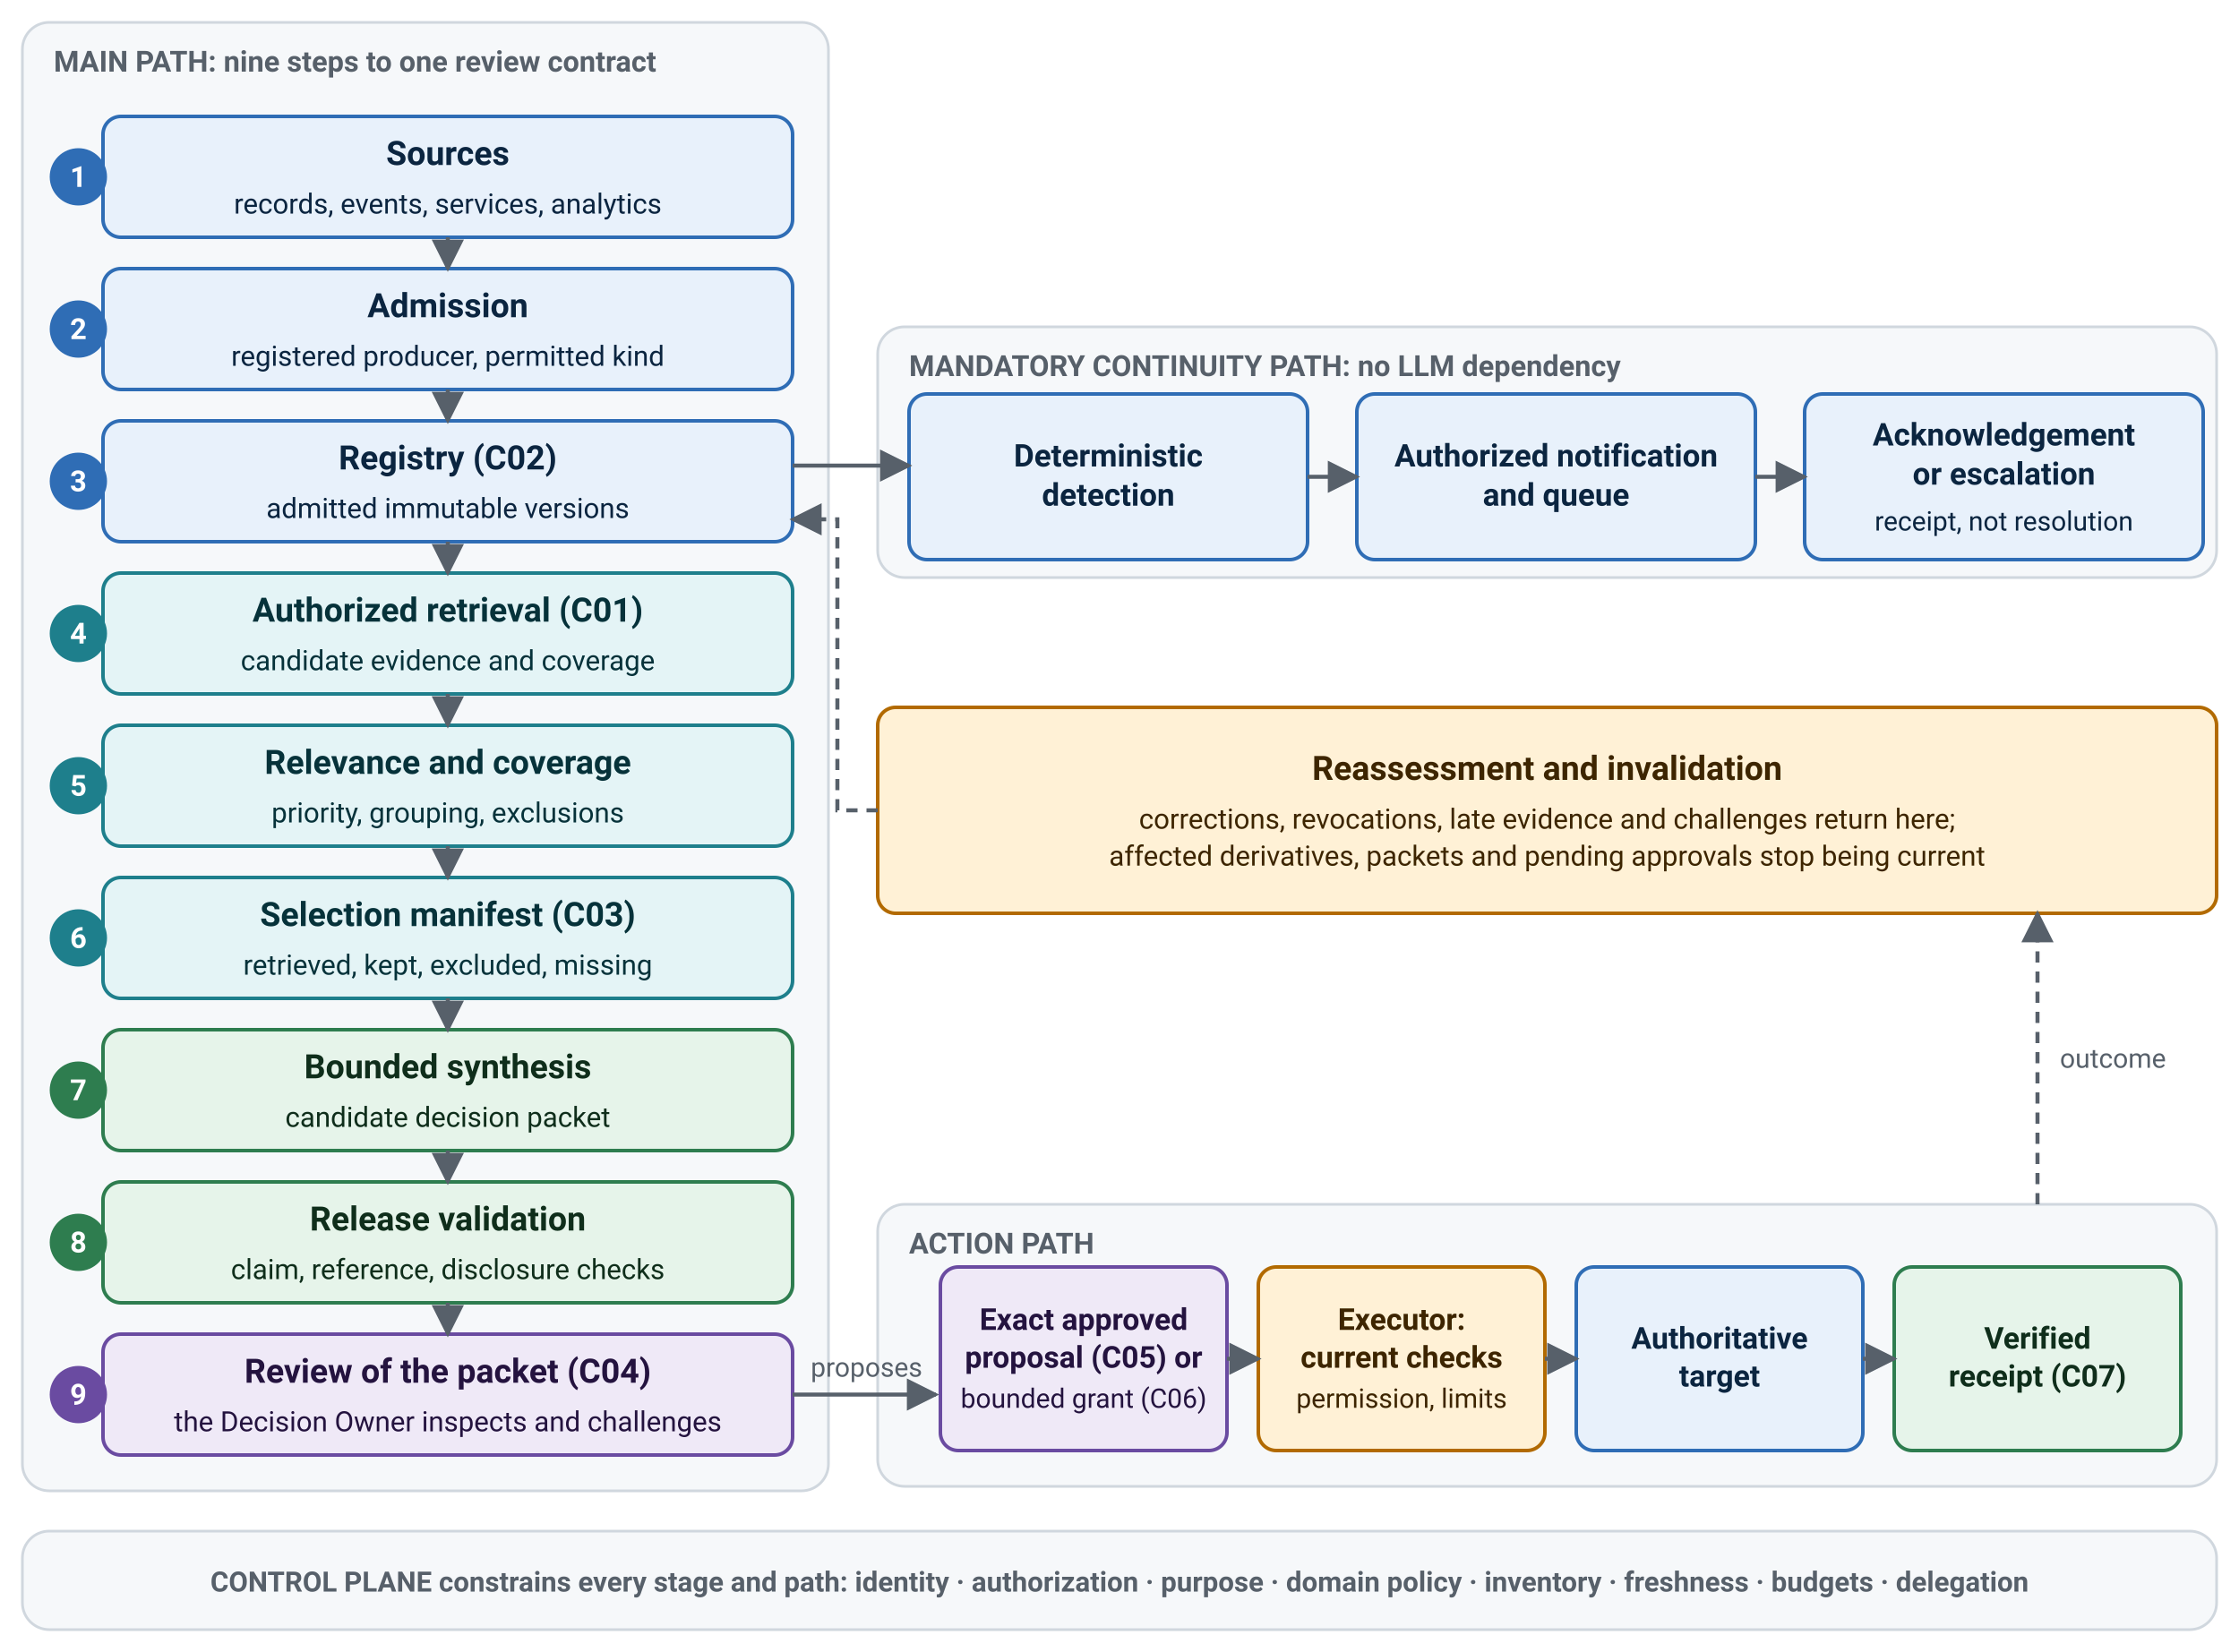
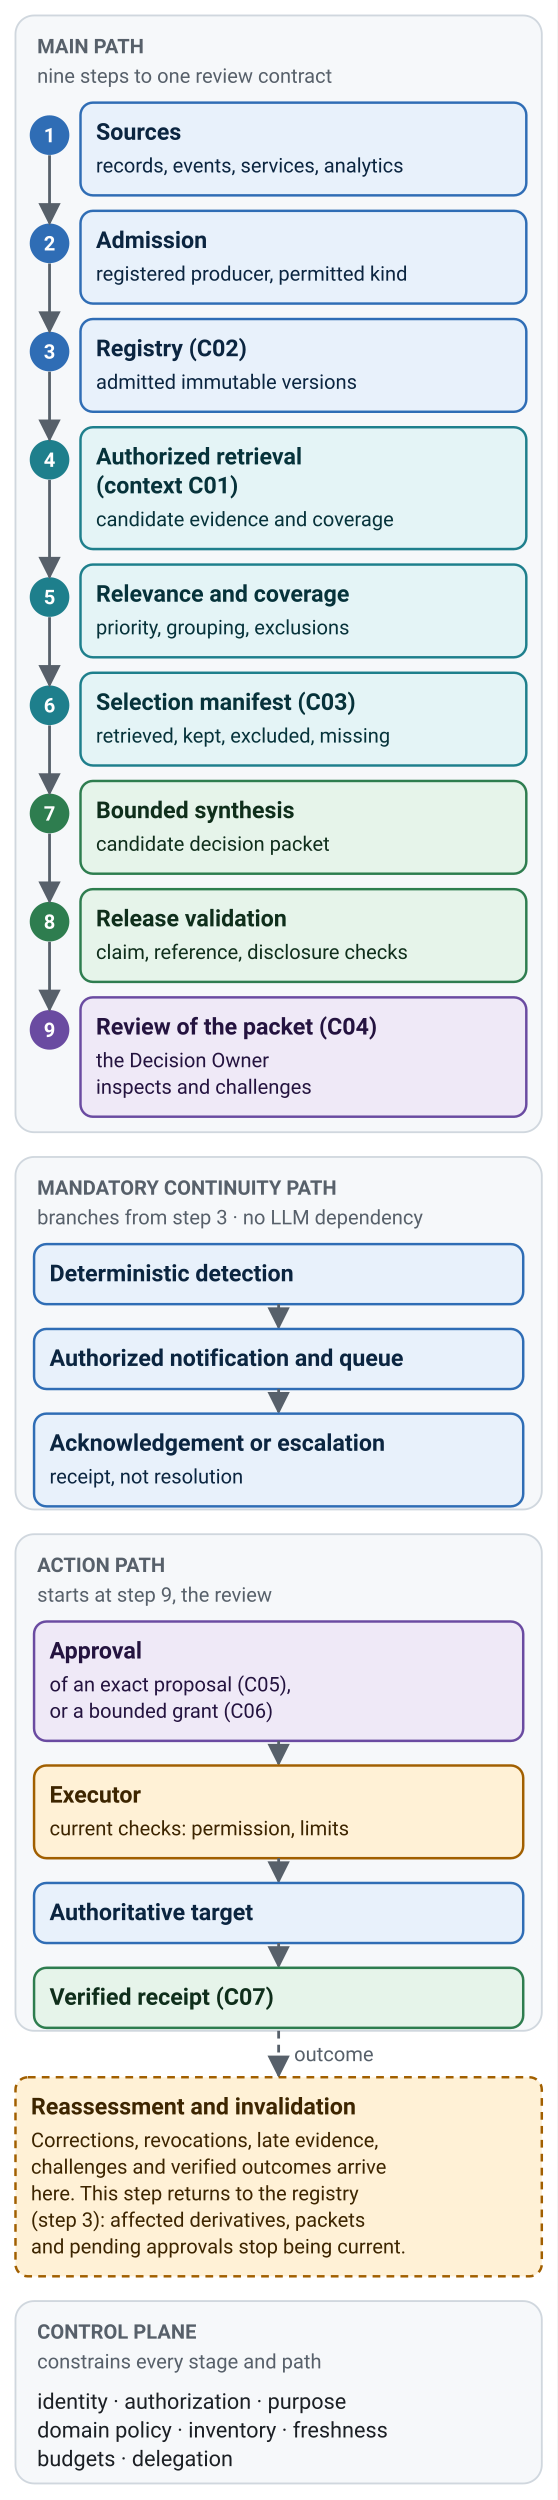
- <svg xmlns="http://www.w3.org/2000/svg" viewBox="0 0 1000 738" width="1000" height="738" role="img" aria-labelledby="t d" font-family="-apple-system, 'Segoe UI', Roboto, Helvetica, Arial, sans-serif">
+ <svg xmlns="http://www.w3.org/2000/svg" viewBox="0 0 360 1615" width="360" height="1615" role="img" aria-labelledby="t d" font-family="-apple-system, 'Segoe UI', Roboto, Helvetica, Arial, sans-serif">
  <defs>
    <marker id="arr" viewBox="0 0 10 10" refX="9" refY="5" markerWidth="8" markerHeight="8" orient="auto-start-reverse">
      <path d="M0 0 L10 5 L0 10 z" fill="#57606a" />
    </marker>
+     <marker id="arrs" viewBox="0 0 10 10" refX="9" refY="5" markerWidth="5.5" markerHeight="5.5" orient="auto-start-reverse">
+       <path d="M0 0 L10 5 L0 10 z" fill="#57606a" />
+     </marker>
  </defs>
-   <rect width="1000" height="738" fill="#ffffff" />
-   <rect x="10.0" y="10.0" width="360.0" height="656.0" rx="12" fill="#f6f8fa" stroke="#d0d7de" stroke-width="1.2" />
-   <text x="24.0" y="32.0" font-size="13" text-anchor="start" font-weight="700" fill="#57606a">MAIN PATH: nine steps to one review contract</text>
-   <rect x="46.0" y="52.0" width="308.0" height="54.0" rx="8" fill="#E8F1FB" stroke="#2F6DB5" stroke-width="1.6" />
-   <text x="200.0" y="73.7" font-size="15" text-anchor="middle" font-weight="700" fill="#0B2540">Sources</text>
-   <text x="200.0" y="95.4" font-size="12.5" text-anchor="middle" fill="#0B2540">records, events, services, analytics</text>
-   <circle cx="35.0" cy="79.0" r="12" fill="#2F6DB5" stroke="#2F6DB5" stroke-width="1.6" />
-   <text x="35.0" y="83.5" font-size="13" font-weight="700" text-anchor="middle" fill="#ffffff">1</text>
-   <rect x="46.0" y="120.0" width="308.0" height="54.0" rx="8" fill="#E8F1FB" stroke="#2F6DB5" stroke-width="1.6" />
-   <text x="200.0" y="141.7" font-size="15" text-anchor="middle" font-weight="700" fill="#0B2540">Admission</text>
-   <text x="200.0" y="163.4" font-size="12.5" text-anchor="middle" fill="#0B2540">registered producer, permitted kind</text>
-   <circle cx="35.0" cy="147.0" r="12" fill="#2F6DB5" stroke="#2F6DB5" stroke-width="1.6" />
-   <text x="35.0" y="151.5" font-size="13" font-weight="700" text-anchor="middle" fill="#ffffff">2</text>
-   <path d="M200.0 106.0 L200.0 120.0" fill="none" stroke="#57606a" stroke-width="1.8" marker-end="url(#arr)" />
-   <rect x="46.0" y="188.0" width="308.0" height="54.0" rx="8" fill="#E8F1FB" stroke="#2F6DB5" stroke-width="1.6" />
-   <text x="200.0" y="209.7" font-size="15" text-anchor="middle" font-weight="700" fill="#0B2540">Registry (C02)</text>
-   <text x="200.0" y="231.4" font-size="12.5" text-anchor="middle" fill="#0B2540">admitted immutable versions</text>
-   <circle cx="35.0" cy="215.0" r="12" fill="#2F6DB5" stroke="#2F6DB5" stroke-width="1.6" />
-   <text x="35.0" y="219.5" font-size="13" font-weight="700" text-anchor="middle" fill="#ffffff">3</text>
-   <path d="M200.0 174.0 L200.0 188.0" fill="none" stroke="#57606a" stroke-width="1.8" marker-end="url(#arr)" />
-   <rect x="46.0" y="256.0" width="308.0" height="54.0" rx="8" fill="#E4F4F6" stroke="#1E7F8C" stroke-width="1.6" />
-   <text x="200.0" y="277.7" font-size="15" text-anchor="middle" font-weight="700" fill="#06323A">Authorized retrieval (C01)</text>
-   <text x="200.0" y="299.4" font-size="12.5" text-anchor="middle" fill="#06323A">candidate evidence and coverage</text>
-   <circle cx="35.0" cy="283.0" r="12" fill="#1E7F8C" stroke="#1E7F8C" stroke-width="1.6" />
-   <text x="35.0" y="287.5" font-size="13" font-weight="700" text-anchor="middle" fill="#ffffff">4</text>
-   <path d="M200.0 242.0 L200.0 256.0" fill="none" stroke="#57606a" stroke-width="1.8" marker-end="url(#arr)" />
-   <rect x="46.0" y="324.0" width="308.0" height="54.0" rx="8" fill="#E4F4F6" stroke="#1E7F8C" stroke-width="1.6" />
-   <text x="200.0" y="345.7" font-size="15" text-anchor="middle" font-weight="700" fill="#06323A">Relevance and coverage</text>
-   <text x="200.0" y="367.4" font-size="12.5" text-anchor="middle" fill="#06323A">priority, grouping, exclusions</text>
-   <circle cx="35.0" cy="351.0" r="12" fill="#1E7F8C" stroke="#1E7F8C" stroke-width="1.6" />
-   <text x="35.0" y="355.5" font-size="13" font-weight="700" text-anchor="middle" fill="#ffffff">5</text>
-   <path d="M200.0 310.0 L200.0 324.0" fill="none" stroke="#57606a" stroke-width="1.8" marker-end="url(#arr)" />
-   <rect x="46.0" y="392.0" width="308.0" height="54.0" rx="8" fill="#E4F4F6" stroke="#1E7F8C" stroke-width="1.6" />
-   <text x="200.0" y="413.7" font-size="15" text-anchor="middle" font-weight="700" fill="#06323A">Selection manifest (C03)</text>
-   <text x="200.0" y="435.4" font-size="12.5" text-anchor="middle" fill="#06323A">retrieved, kept, excluded, missing</text>
-   <circle cx="35.0" cy="419.0" r="12" fill="#1E7F8C" stroke="#1E7F8C" stroke-width="1.6" />
-   <text x="35.0" y="423.5" font-size="13" font-weight="700" text-anchor="middle" fill="#ffffff">6</text>
-   <path d="M200.0 378.0 L200.0 392.0" fill="none" stroke="#57606a" stroke-width="1.8" marker-end="url(#arr)" />
-   <rect x="46.0" y="460.0" width="308.0" height="54.0" rx="8" fill="#E6F4EA" stroke="#2E7D4F" stroke-width="1.6" />
-   <text x="200.0" y="481.7" font-size="15" text-anchor="middle" font-weight="700" fill="#0F2E1B">Bounded synthesis</text>
-   <text x="200.0" y="503.4" font-size="12.5" text-anchor="middle" fill="#0F2E1B">candidate decision packet</text>
-   <circle cx="35.0" cy="487.0" r="12" fill="#2E7D4F" stroke="#2E7D4F" stroke-width="1.6" />
-   <text x="35.0" y="491.5" font-size="13" font-weight="700" text-anchor="middle" fill="#ffffff">7</text>
-   <path d="M200.0 446.0 L200.0 460.0" fill="none" stroke="#57606a" stroke-width="1.8" marker-end="url(#arr)" />
-   <rect x="46.0" y="528.0" width="308.0" height="54.0" rx="8" fill="#E6F4EA" stroke="#2E7D4F" stroke-width="1.6" />
-   <text x="200.0" y="549.7" font-size="15" text-anchor="middle" font-weight="700" fill="#0F2E1B">Release validation</text>
-   <text x="200.0" y="571.4" font-size="12.5" text-anchor="middle" fill="#0F2E1B">claim, reference, disclosure checks</text>
-   <circle cx="35.0" cy="555.0" r="12" fill="#2E7D4F" stroke="#2E7D4F" stroke-width="1.6" />
-   <text x="35.0" y="559.5" font-size="13" font-weight="700" text-anchor="middle" fill="#ffffff">8</text>
-   <path d="M200.0 514.0 L200.0 528.0" fill="none" stroke="#57606a" stroke-width="1.8" marker-end="url(#arr)" />
-   <rect x="46.0" y="596.0" width="308.0" height="54.0" rx="8" fill="#EFE9F7" stroke="#6A4BA1" stroke-width="1.6" />
-   <text x="200.0" y="617.7" font-size="15" text-anchor="middle" font-weight="700" fill="#24133F">Review of the packet (C04)</text>
-   <text x="200.0" y="639.4" font-size="12.5" text-anchor="middle" fill="#24133F">the Decision Owner inspects and challenges</text>
-   <circle cx="35.0" cy="623.0" r="12" fill="#6A4BA1" stroke="#6A4BA1" stroke-width="1.6" />
-   <text x="35.0" y="627.5" font-size="13" font-weight="700" text-anchor="middle" fill="#ffffff">9</text>
-   <path d="M200.0 582.0 L200.0 596.0" fill="none" stroke="#57606a" stroke-width="1.8" marker-end="url(#arr)" />
-   <rect x="392.0" y="146.0" width="598.0" height="112.0" rx="12" fill="#f6f8fa" stroke="#d0d7de" stroke-width="1.2" />
-   <text x="406.0" y="168.0" font-size="13" text-anchor="start" font-weight="700" fill="#57606a">MANDATORY CONTINUITY PATH: no LLM dependency</text>
-   <rect x="406.0" y="176.0" width="178.0" height="74.0" rx="8" fill="#E8F1FB" stroke="#2F6DB5" stroke-width="1.6" />
-   <text x="495.0" y="208.4" font-size="14" text-anchor="middle" font-weight="700" fill="#0B2540">Deterministic</text>
-   <text x="495.0" y="225.9" font-size="14" text-anchor="middle" font-weight="700" fill="#0B2540">detection</text>
-   <rect x="606.0" y="176.0" width="178.0" height="74.0" rx="8" fill="#E8F1FB" stroke="#2F6DB5" stroke-width="1.6" />
-   <text x="695.0" y="208.4" font-size="14" text-anchor="middle" font-weight="700" fill="#0B2540">Authorized notification</text>
-   <text x="695.0" y="225.9" font-size="14" text-anchor="middle" font-weight="700" fill="#0B2540">and queue</text>
-   <rect x="806.0" y="176.0" width="178.0" height="74.0" rx="8" fill="#E8F1FB" stroke="#2F6DB5" stroke-width="1.6" />
-   <text x="895.0" y="199.0" font-size="14" text-anchor="middle" font-weight="700" fill="#0B2540">Acknowledgement</text>
-   <text x="895.0" y="216.5" font-size="14" text-anchor="middle" font-weight="700" fill="#0B2540">or escalation</text>
-   <text x="895.0" y="237.0" font-size="12" text-anchor="middle" fill="#0B2540">receipt, not resolution</text>
-   <path d="M584.0 213.0 L606.0 213.0" fill="none" stroke="#57606a" stroke-width="1.8" marker-end="url(#arr)" />
-   <path d="M784.0 213.0 L806.0 213.0" fill="none" stroke="#57606a" stroke-width="1.8" marker-end="url(#arr)" />
-   <path d="M354.0 208.0 L406.0 208.0" fill="none" stroke="#57606a" stroke-width="1.8" marker-end="url(#arr)" />
-   <rect x="392.0" y="316.0" width="598.0" height="92.0" rx="8" fill="#FFF1D6" stroke="#B26A00" stroke-width="1.6" />
-   <text x="691.0" y="348.4" font-size="15" text-anchor="middle" font-weight="700" fill="#3D2500">Reassessment and invalidation</text>
-   <text x="691.0" y="370.2" font-size="12.5" text-anchor="middle" fill="#3D2500">corrections, revocations, late evidence and challenges return here;</text>
-   <text x="691.0" y="386.7" font-size="12.5" text-anchor="middle" fill="#3D2500">affected derivatives, packets and pending approvals stop being current</text>
-   <path d="M392.0 362.0 L374.0 362.0 L374.0 232.0 L354.0 232.0" fill="none" stroke="#57606a" stroke-width="1.8" stroke-dasharray="5 4" marker-end="url(#arr)" />
-   <rect x="392.0" y="538.0" width="598.0" height="126.0" rx="12" fill="#f6f8fa" stroke="#d0d7de" stroke-width="1.2" />
-   <text x="406.0" y="560.0" font-size="13" text-anchor="start" font-weight="700" fill="#57606a">ACTION PATH</text>
-   <rect x="420.0" y="566.0" width="128.0" height="82.0" rx="8" fill="#EFE9F7" stroke="#6A4BA1" stroke-width="1.6" />
-   <text x="484.0" y="594.1" font-size="13.5" text-anchor="middle" font-weight="700" fill="#24133F">Exact approved</text>
-   <text x="484.0" y="611.0" font-size="13.5" text-anchor="middle" font-weight="700" fill="#24133F">proposal (C05) or</text>
-   <text x="484.0" y="628.9" font-size="12" text-anchor="middle" fill="#24133F">bounded grant (C06)</text>
-   <rect x="562.0" y="566.0" width="128.0" height="82.0" rx="8" fill="#FFF1D6" stroke="#B26A00" stroke-width="1.6" />
-   <text x="626.0" y="594.1" font-size="13.5" text-anchor="middle" font-weight="700" fill="#3D2500">Executor:</text>
-   <text x="626.0" y="611.0" font-size="13.5" text-anchor="middle" font-weight="700" fill="#3D2500">current checks</text>
-   <text x="626.0" y="628.9" font-size="12" text-anchor="middle" fill="#3D2500">permission, limits</text>
-   <rect x="704.0" y="566.0" width="128.0" height="82.0" rx="8" fill="#E8F1FB" stroke="#2F6DB5" stroke-width="1.6" />
-   <text x="768.0" y="602.5" font-size="13.5" text-anchor="middle" font-weight="700" fill="#0B2540">Authoritative</text>
-   <text x="768.0" y="619.4" font-size="13.5" text-anchor="middle" font-weight="700" fill="#0B2540">target</text>
-   <rect x="846.0" y="566.0" width="128.0" height="82.0" rx="8" fill="#E6F4EA" stroke="#2E7D4F" stroke-width="1.6" />
-   <text x="910.0" y="602.5" font-size="13.5" text-anchor="middle" font-weight="700" fill="#0F2E1B">Verified</text>
-   <text x="910.0" y="619.4" font-size="13.5" text-anchor="middle" font-weight="700" fill="#0F2E1B">receipt (C07)</text>
-   <path d="M548.0 607.0 L562.0 607.0" fill="none" stroke="#57606a" stroke-width="1.8" marker-end="url(#arr)" />
-   <path d="M690.0 607.0 L704.0 607.0" fill="none" stroke="#57606a" stroke-width="1.8" marker-end="url(#arr)" />
-   <path d="M832.0 607.0 L846.0 607.0" fill="none" stroke="#57606a" stroke-width="1.8" marker-end="url(#arr)" />
-   <path d="M354.0 623.0 L418.0 623.0" fill="none" stroke="#57606a" stroke-width="1.8" marker-end="url(#arr)" />
-   <text x="387.0" y="615.0" font-size="12" text-anchor="middle" fill="#57606a">proposes</text>
-   <path d="M910.0 538.0 L910.0 408.0" fill="none" stroke="#57606a" stroke-width="1.8" stroke-dasharray="5 4" marker-end="url(#arr)" />
-   <text x="920.0" y="477.0" font-size="12" text-anchor="start" fill="#57606a">outcome</text>
-   <rect x="10.0" y="684.0" width="980.0" height="44.0" rx="12" fill="#f6f8fa" stroke="#d0d7de" stroke-width="1.2" />
-   <text x="500.0" y="711.0" font-size="12.5" text-anchor="middle" font-weight="700" fill="#57606a">CONTROL PLANE constrains every stage and path: identity · authorization · purpose · domain policy · inventory · freshness · budgets · delegation</text>
+   <rect width="360" height="1615" fill="#ffffff" />
+   <rect x="10.0" y="10.0" width="340.0" height="721.4" rx="12" fill="#f6f8fa" stroke="#d0d7de" stroke-width="1.2" />
+   <text x="24.0" y="34.4" font-size="13" text-anchor="start" font-weight="700" fill="#57606a">MAIN PATH</text>
+   <text x="24.0" y="53.5" font-size="13" text-anchor="start" fill="#57606a">nine steps to one review contract</text>
+   <rect x="52.0" y="66.3" width="288.0" height="59.9" rx="8" fill="#E8F1FB" stroke="#2F6DB5" stroke-width="1.6" />
+   <text x="62.0" y="90.3" font-size="15" text-anchor="start" font-weight="700" fill="#0B2540">Sources</text>
+   <text x="62.0" y="111.4" font-size="13" text-anchor="start" fill="#0B2540">records, events, services, analytics</text>
+   <circle cx="32.0" cy="87.3" r="12" fill="#2F6DB5" stroke="#2F6DB5" stroke-width="1.6" />
+   <text x="32.0" y="91.9" font-size="13" text-anchor="middle" font-weight="700" fill="#ffffff">1</text>
+   <rect x="52.0" y="136.2" width="288.0" height="59.9" rx="8" fill="#E8F1FB" stroke="#2F6DB5" stroke-width="1.6" />
+   <text x="62.0" y="160.2" font-size="15" text-anchor="start" font-weight="700" fill="#0B2540">Admission</text>
+   <text x="62.0" y="181.3" font-size="13" text-anchor="start" fill="#0B2540">registered producer, permitted kind</text>
+   <circle cx="32.0" cy="157.2" r="12" fill="#2F6DB5" stroke="#2F6DB5" stroke-width="1.6" />
+   <text x="32.0" y="161.8" font-size="13" text-anchor="middle" font-weight="700" fill="#ffffff">2</text>
+   <path d="M32.0 100.3 L32.0 144.2" fill="none" stroke="#57606a" stroke-width="1.8" marker-end="url(#arr)" />
+   <rect x="52.0" y="206.1" width="288.0" height="59.9" rx="8" fill="#E8F1FB" stroke="#2F6DB5" stroke-width="1.6" />
+   <text x="62.0" y="230.1" font-size="15" text-anchor="start" font-weight="700" fill="#0B2540">Registry (C02)</text>
+   <text x="62.0" y="251.2" font-size="13" text-anchor="start" fill="#0B2540">admitted immutable versions</text>
+   <circle cx="32.0" cy="227.1" r="12" fill="#2F6DB5" stroke="#2F6DB5" stroke-width="1.6" />
+   <text x="32.0" y="231.7" font-size="13" text-anchor="middle" font-weight="700" fill="#ffffff">3</text>
+   <path d="M32.0 170.2 L32.0 214.1" fill="none" stroke="#57606a" stroke-width="1.8" marker-end="url(#arr)" />
+   <rect x="52.0" y="276.0" width="288.0" height="78.7" rx="8" fill="#E4F4F6" stroke="#1E7F8C" stroke-width="1.6" />
+   <text x="62.0" y="300.0" font-size="15" text-anchor="start" font-weight="700" fill="#06323A">Authorized retrieval</text>
+   <text x="62.0" y="318.7" font-size="15" text-anchor="start" font-weight="700" fill="#06323A">(context C01)</text>
+   <text x="62.0" y="339.9" font-size="13" text-anchor="start" fill="#06323A">candidate evidence and coverage</text>
+   <circle cx="32.0" cy="297.0" r="12" fill="#1E7F8C" stroke="#1E7F8C" stroke-width="1.6" />
+   <text x="32.0" y="301.6" font-size="13" text-anchor="middle" font-weight="700" fill="#ffffff">4</text>
+   <path d="M32.0 240.1 L32.0 284.0" fill="none" stroke="#57606a" stroke-width="1.8" marker-end="url(#arr)" />
+   <rect x="52.0" y="364.7" width="288.0" height="59.9" rx="8" fill="#E4F4F6" stroke="#1E7F8C" stroke-width="1.6" />
+   <text x="62.0" y="388.7" font-size="15" text-anchor="start" font-weight="700" fill="#06323A">Relevance and coverage</text>
+   <text x="62.0" y="409.8" font-size="13" text-anchor="start" fill="#06323A">priority, grouping, exclusions</text>
+   <circle cx="32.0" cy="385.7" r="12" fill="#1E7F8C" stroke="#1E7F8C" stroke-width="1.6" />
+   <text x="32.0" y="390.3" font-size="13" text-anchor="middle" font-weight="700" fill="#ffffff">5</text>
+   <path d="M32.0 310.0 L32.0 372.7" fill="none" stroke="#57606a" stroke-width="1.8" marker-end="url(#arr)" />
+   <rect x="52.0" y="434.6" width="288.0" height="59.9" rx="8" fill="#E4F4F6" stroke="#1E7F8C" stroke-width="1.6" />
+   <text x="62.0" y="458.6" font-size="15" text-anchor="start" font-weight="700" fill="#06323A">Selection manifest (C03)</text>
+   <text x="62.0" y="479.7" font-size="13" text-anchor="start" fill="#06323A">retrieved, kept, excluded, missing</text>
+   <circle cx="32.0" cy="455.6" r="12" fill="#1E7F8C" stroke="#1E7F8C" stroke-width="1.6" />
+   <text x="32.0" y="460.2" font-size="13" text-anchor="middle" font-weight="700" fill="#ffffff">6</text>
+   <path d="M32.0 398.7 L32.0 442.6" fill="none" stroke="#57606a" stroke-width="1.8" marker-end="url(#arr)" />
+   <rect x="52.0" y="504.5" width="288.0" height="59.9" rx="8" fill="#E6F4EA" stroke="#2E7D4F" stroke-width="1.6" />
+   <text x="62.0" y="528.5" font-size="15" text-anchor="start" font-weight="700" fill="#0F2E1B">Bounded synthesis</text>
+   <text x="62.0" y="549.6" font-size="13" text-anchor="start" fill="#0F2E1B">candidate decision packet</text>
+   <circle cx="32.0" cy="525.5" r="12" fill="#2E7D4F" stroke="#2E7D4F" stroke-width="1.6" />
+   <text x="32.0" y="530.1" font-size="13" text-anchor="middle" font-weight="700" fill="#ffffff">7</text>
+   <path d="M32.0 468.6 L32.0 512.5" fill="none" stroke="#57606a" stroke-width="1.8" marker-end="url(#arr)" />
+   <rect x="52.0" y="574.4" width="288.0" height="59.9" rx="8" fill="#E6F4EA" stroke="#2E7D4F" stroke-width="1.6" />
+   <text x="62.0" y="598.4" font-size="15" text-anchor="start" font-weight="700" fill="#0F2E1B">Release validation</text>
+   <text x="62.0" y="619.5" font-size="13" text-anchor="start" fill="#0F2E1B">claim, reference, disclosure checks</text>
+   <circle cx="32.0" cy="595.4" r="12" fill="#2E7D4F" stroke="#2E7D4F" stroke-width="1.6" />
+   <text x="32.0" y="600.0" font-size="13" text-anchor="middle" font-weight="700" fill="#ffffff">8</text>
+   <path d="M32.0 538.5 L32.0 582.4" fill="none" stroke="#57606a" stroke-width="1.8" marker-end="url(#arr)" />
+   <rect x="52.0" y="644.3" width="288.0" height="77.1" rx="8" fill="#EFE9F7" stroke="#6A4BA1" stroke-width="1.6" />
+   <text x="62.0" y="668.3" font-size="15" text-anchor="start" font-weight="700" fill="#24133F">Review of the packet (C04)</text>
+   <text x="62.0" y="689.4" font-size="13" text-anchor="start" fill="#24133F">the Decision Owner</text>
+   <text x="62.0" y="706.6" font-size="13" text-anchor="start" fill="#24133F">inspects and challenges</text>
+   <circle cx="32.0" cy="665.3" r="12" fill="#6A4BA1" stroke="#6A4BA1" stroke-width="1.6" />
+   <text x="32.0" y="669.9" font-size="13" text-anchor="middle" font-weight="700" fill="#ffffff">9</text>
+   <path d="M32.0 608.4 L32.0 652.3" fill="none" stroke="#57606a" stroke-width="1.8" marker-end="url(#arr)" />
+   <rect x="10.0" y="747.4" width="340.0" height="227.7" rx="12" fill="#f6f8fa" stroke="#d0d7de" stroke-width="1.2" />
+   <text x="24.0" y="771.8" font-size="13" text-anchor="start" font-weight="700" fill="#57606a">MANDATORY CONTINUITY PATH</text>
+   <text x="24.0" y="790.9" font-size="13" text-anchor="start" fill="#57606a">branches from step 3 · no LLM dependency</text>
+   <rect x="22.0" y="803.7" width="316.0" height="38.8" rx="8" fill="#E8F1FB" stroke="#2F6DB5" stroke-width="1.6" />
+   <text x="32.0" y="827.7" font-size="15" text-anchor="start" font-weight="700" fill="#0B2540">Deterministic detection</text>
+   <path d="M180.0 842.5 L180.0 857.5" fill="none" stroke="#57606a" stroke-width="1.8" marker-end="url(#arr)" />
+   <rect x="22.0" y="858.5" width="316.0" height="38.8" rx="8" fill="#E8F1FB" stroke="#2F6DB5" stroke-width="1.6" />
+   <text x="32.0" y="882.4" font-size="15" text-anchor="start" font-weight="700" fill="#0B2540">Authorized notification and queue</text>
+   <path d="M180.0 897.2 L180.0 912.2" fill="none" stroke="#57606a" stroke-width="1.8" marker-end="url(#arr)" />
+   <rect x="22.0" y="913.2" width="316.0" height="59.9" rx="8" fill="#E8F1FB" stroke="#2F6DB5" stroke-width="1.6" />
+   <text x="32.0" y="937.2" font-size="15" text-anchor="start" font-weight="700" fill="#0B2540">Acknowledgement or escalation</text>
+   <text x="32.0" y="958.3" font-size="13" text-anchor="start" fill="#0B2540">receipt, not resolution</text>
+   <rect x="10.0" y="991.1" width="340.0" height="320.8" rx="12" fill="#f6f8fa" stroke="#d0d7de" stroke-width="1.2" />
+   <text x="24.0" y="1015.5" font-size="13" text-anchor="start" font-weight="700" fill="#57606a">ACTION PATH</text>
+   <text x="24.0" y="1034.7" font-size="13" text-anchor="start" fill="#57606a">starts at step 9, the review</text>
+   <rect x="22.0" y="1047.5" width="316.0" height="77.1" rx="8" fill="#EFE9F7" stroke="#6A4BA1" stroke-width="1.6" />
+   <text x="32.0" y="1071.4" font-size="15" text-anchor="start" font-weight="700" fill="#24133F">Approval</text>
+   <text x="32.0" y="1092.6" font-size="13" text-anchor="start" fill="#24133F">of an exact proposal (C05),</text>
+   <text x="32.0" y="1109.7" font-size="13" text-anchor="start" fill="#24133F">or a bounded grant (C06)</text>
+   <path d="M180.0 1124.5 L180.0 1139.5" fill="none" stroke="#57606a" stroke-width="1.8" marker-end="url(#arr)" />
+   <rect x="22.0" y="1140.5" width="316.0" height="59.9" rx="8" fill="#FFF1D6" stroke="#A15F00" stroke-width="1.6" />
+   <text x="32.0" y="1164.5" font-size="15" text-anchor="start" font-weight="700" fill="#3D2500">Executor</text>
+   <text x="32.0" y="1185.6" font-size="13" text-anchor="start" fill="#3D2500">current checks: permission, limits</text>
+   <path d="M180.0 1200.4 L180.0 1215.4" fill="none" stroke="#57606a" stroke-width="1.8" marker-end="url(#arr)" />
+   <rect x="22.0" y="1216.4" width="316.0" height="38.8" rx="8" fill="#E8F1FB" stroke="#2F6DB5" stroke-width="1.6" />
+   <text x="32.0" y="1240.4" font-size="15" text-anchor="start" font-weight="700" fill="#0B2540">Authoritative target</text>
+   <path d="M180.0 1255.2 L180.0 1270.2" fill="none" stroke="#57606a" stroke-width="1.8" marker-end="url(#arr)" />
+   <rect x="22.0" y="1271.2" width="316.0" height="38.8" rx="8" fill="#E6F4EA" stroke="#2E7D4F" stroke-width="1.6" />
+   <text x="32.0" y="1295.1" font-size="15" text-anchor="start" font-weight="700" fill="#0F2E1B">Verified receipt (C07)</text>
+   <path d="M180.0 1311.9 L180.0 1340.9" fill="none" stroke="#57606a" stroke-width="1.8" stroke-dasharray="5 4" marker-end="url(#arr)" />
+   <text x="190.0" y="1331.5" font-size="13" text-anchor="start" fill="#57606a">outcome</text>
+   <rect x="10.0" y="1341.9" width="340.0" height="128.6" rx="8" fill="#FFF1D6" stroke="#A15F00" stroke-width="1.6" stroke-dasharray="5 4" />
+   <text x="20.0" y="1365.9" font-size="15" text-anchor="start" font-weight="700" fill="#3D2500">Reassessment and invalidation</text>
+   <text x="20.0" y="1387.0" font-size="13" text-anchor="start" fill="#3D2500">Corrections, revocations, late evidence,</text>
+   <text x="20.0" y="1404.2" font-size="13" text-anchor="start" fill="#3D2500">challenges and verified outcomes arrive</text>
+   <text x="20.0" y="1421.4" font-size="13" text-anchor="start" fill="#3D2500">here. This step returns to the registry</text>
+   <text x="20.0" y="1438.5" font-size="13" text-anchor="start" fill="#3D2500">(step 3): affected derivatives, packets</text>
+   <text x="20.0" y="1455.7" font-size="13" text-anchor="start" fill="#3D2500">and pending approvals stop being current.</text>
+   <rect x="10.0" y="1486.5" width="340.0" height="117.8" rx="12" fill="#f6f8fa" stroke="#d0d7de" stroke-width="1.2" />
+   <text x="24.0" y="1510.8" font-size="13" text-anchor="start" font-weight="700" fill="#57606a">CONTROL PLANE</text>
+   <text x="24.0" y="1530.0" font-size="13" text-anchor="start" fill="#57606a">constrains every stage and path</text>
+   <text x="24.0" y="1556.1" font-size="14" text-anchor="start" fill="#1b1f24">identity · authorization · purpose</text>
+   <text x="24.0" y="1574.6" font-size="14" text-anchor="start" fill="#1b1f24">domain policy · inventory · freshness</text>
+   <text x="24.0" y="1593.1" font-size="14" text-anchor="start" fill="#1b1f24">budgets · delegation</text>
</svg>
